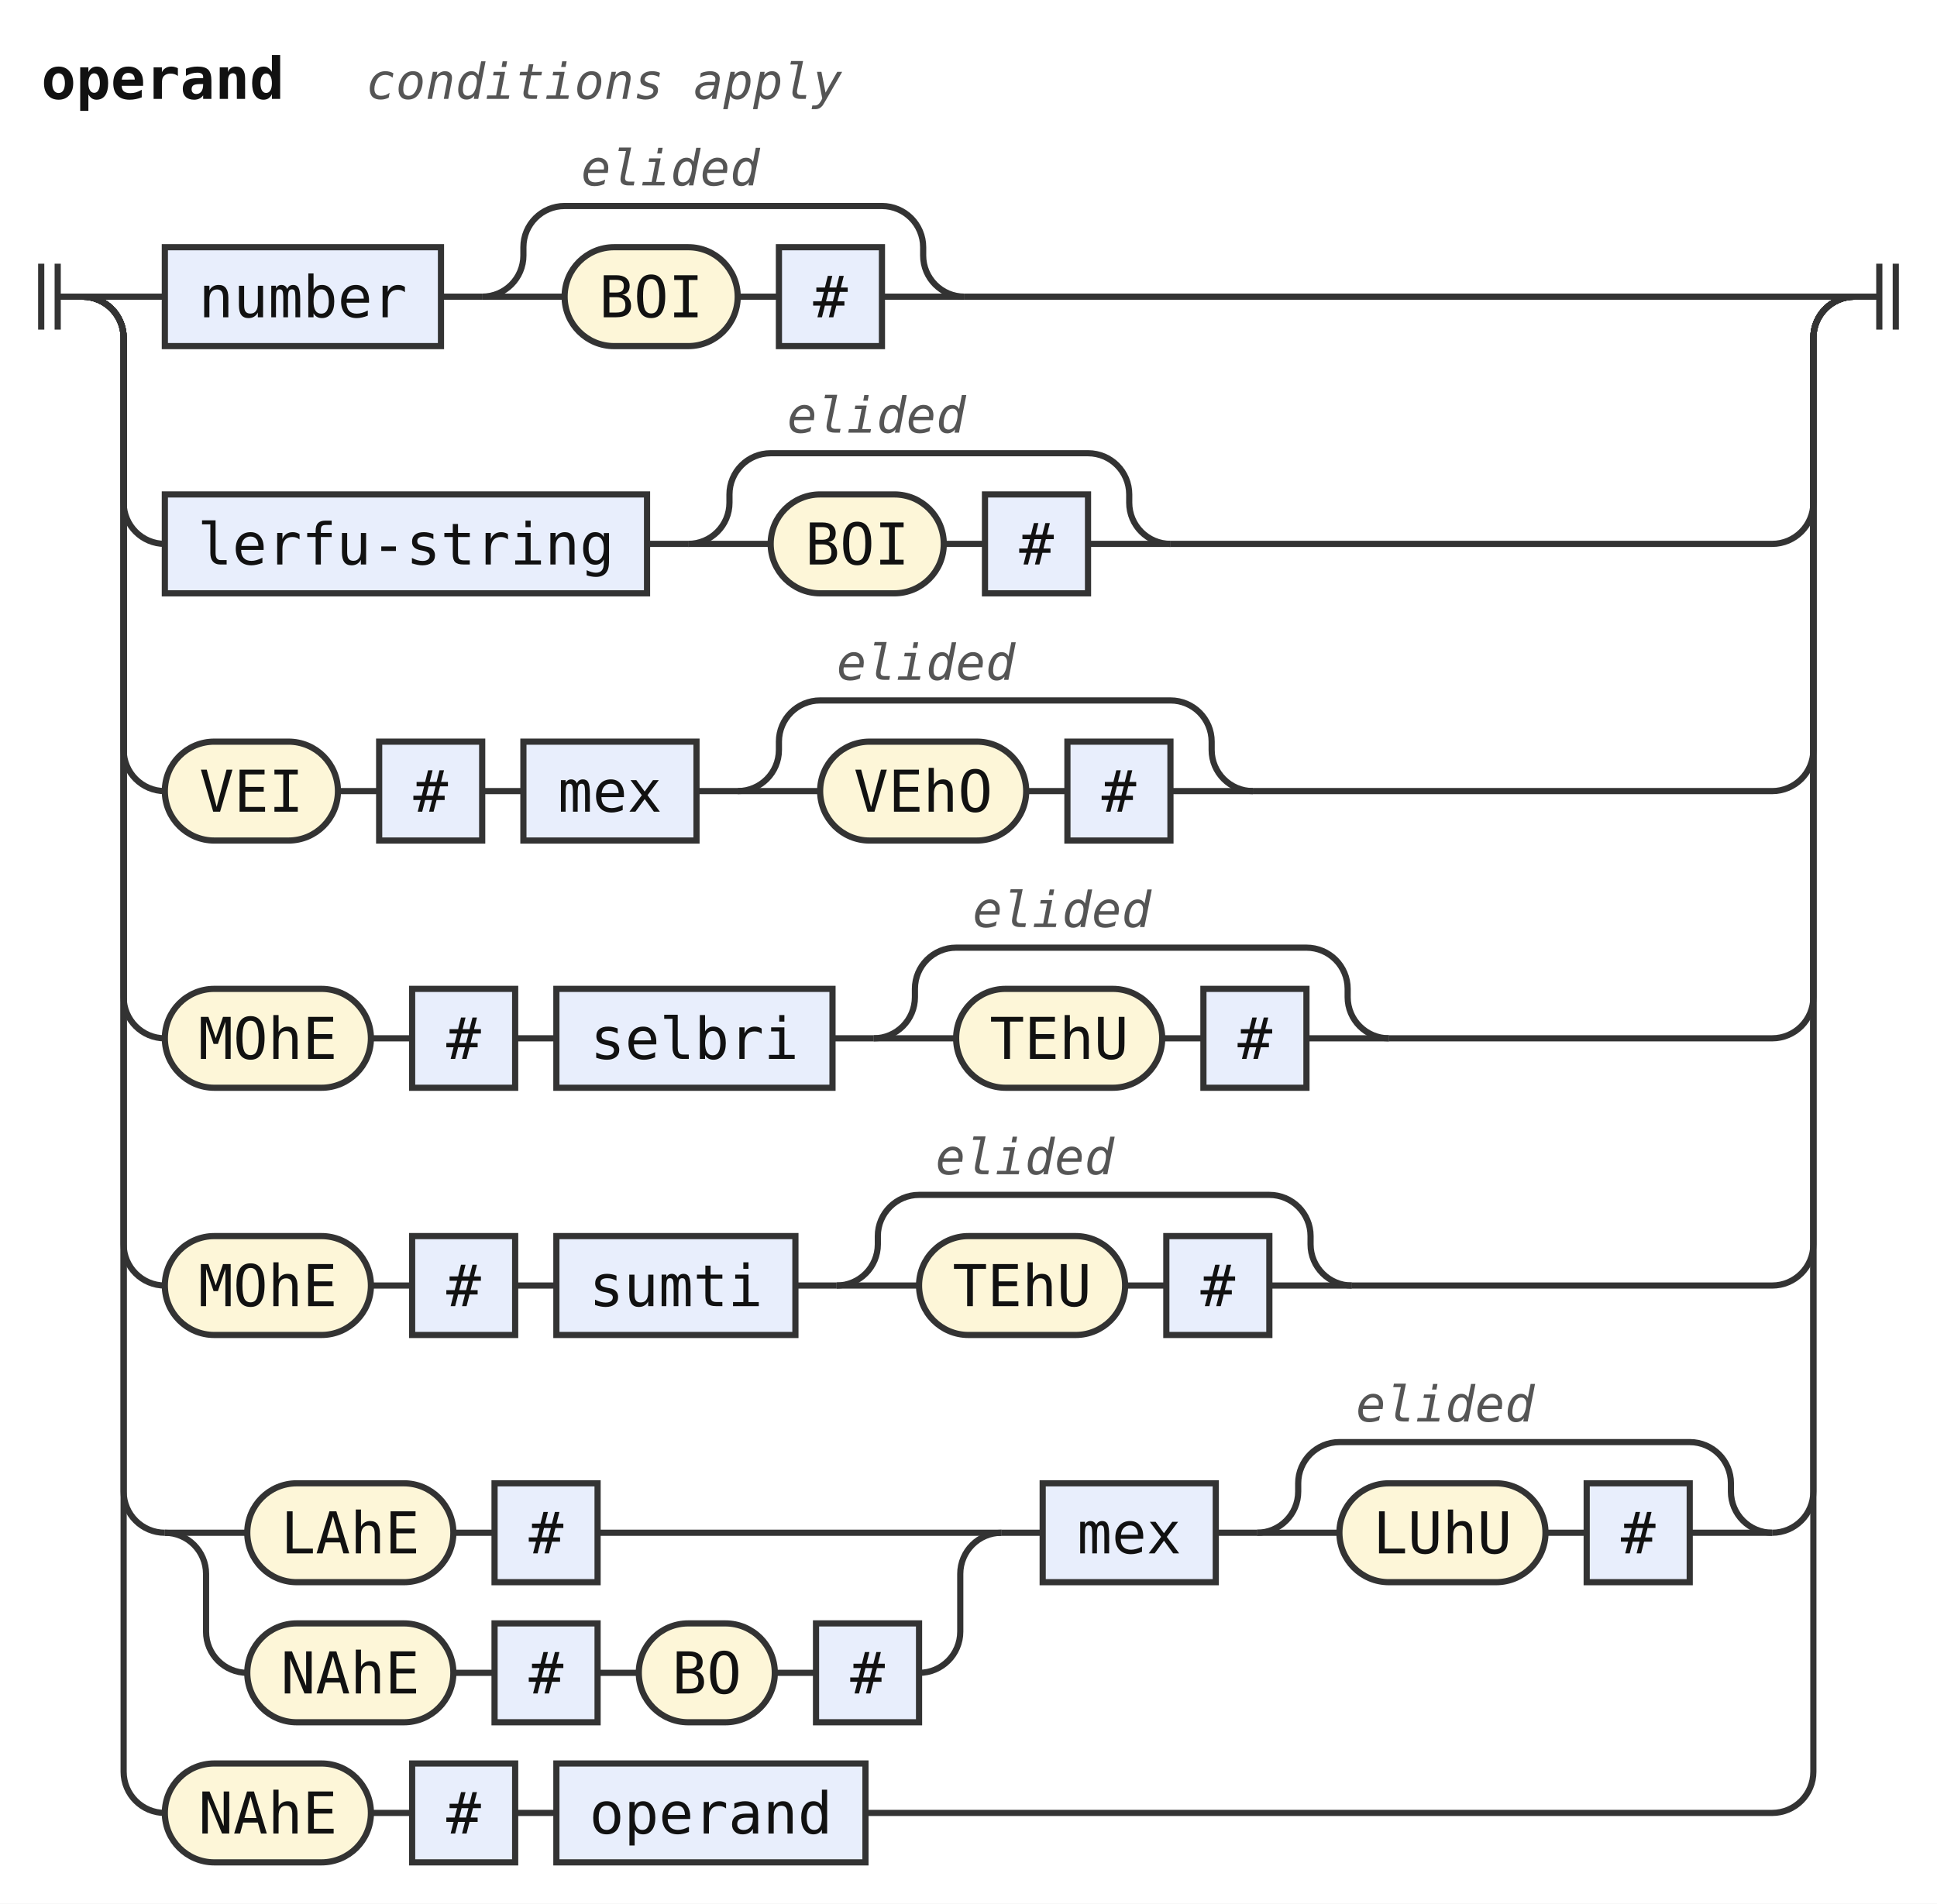
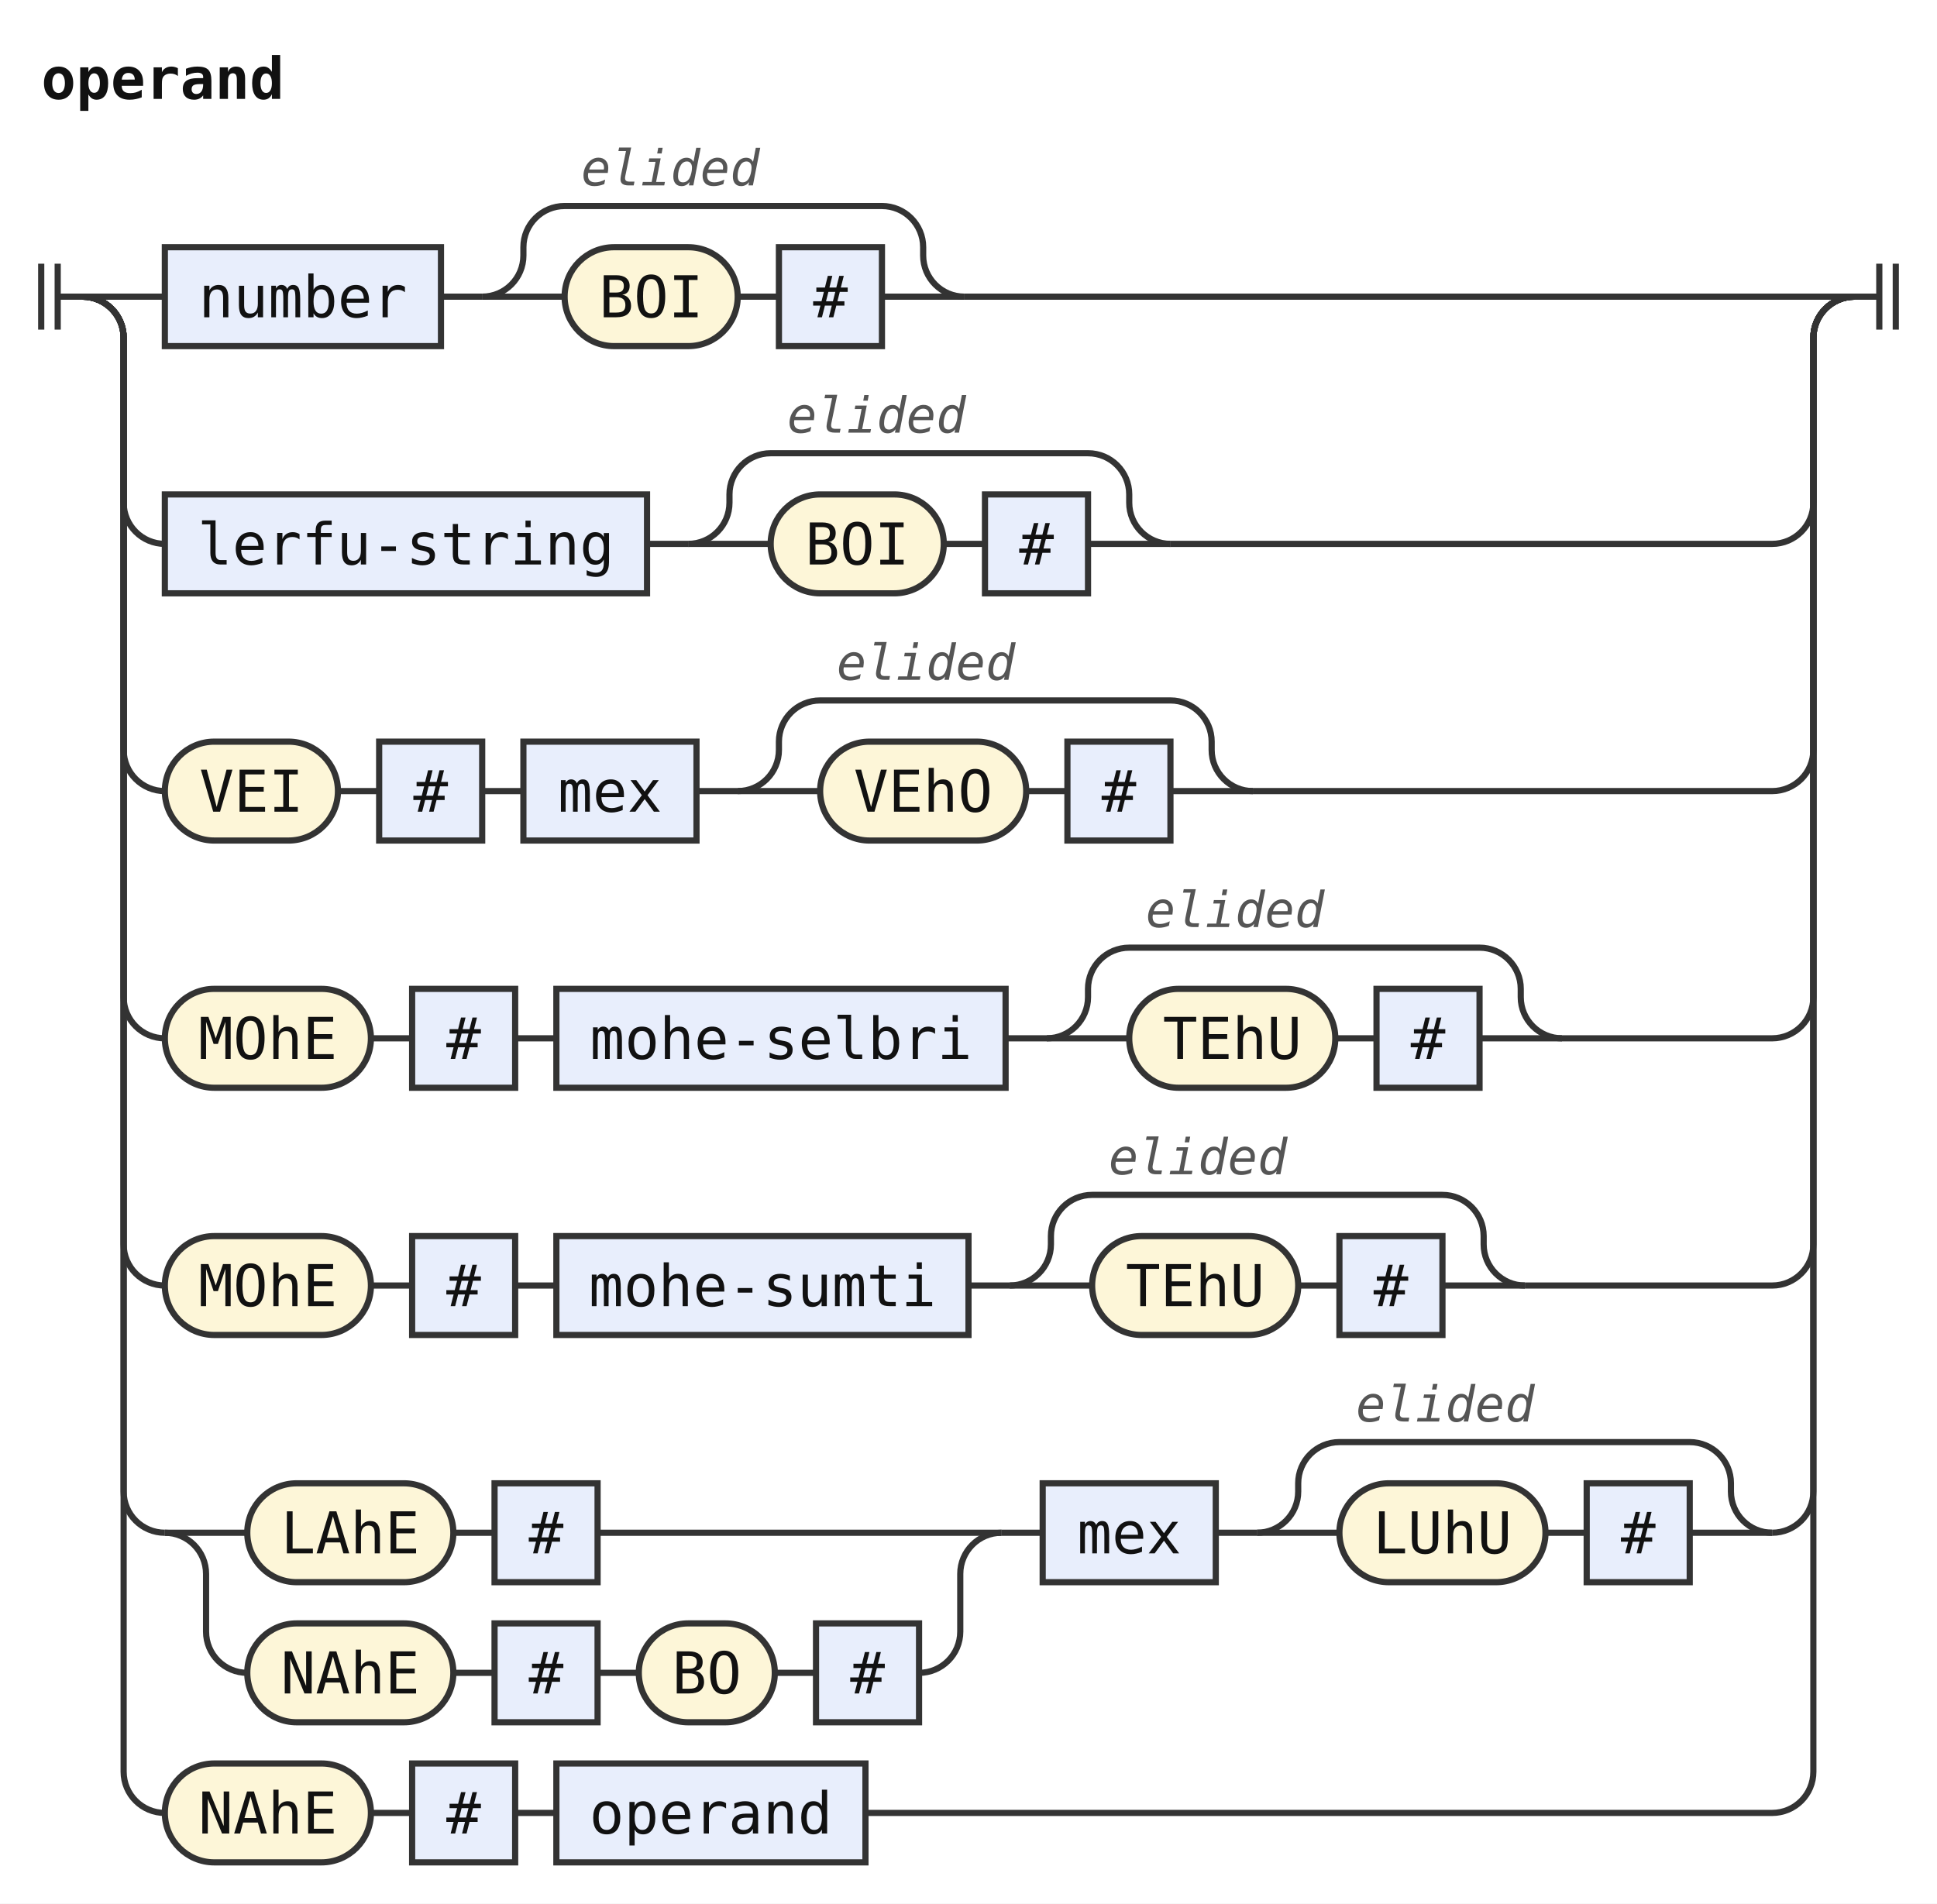
<svg xmlns="http://www.w3.org/2000/svg" width="470" height="462" viewBox="0 0 470 462" role="img" aria-label="Railroad diagram of the rule operand">
  <style>path{fill:none;stroke:#333;stroke-width:1.5}.rule rect{fill:#e8eefc;stroke:#333;stroke-width:1.5}.terminal rect{fill:#fdf6d8;stroke:#333;stroke-width:1.5}text{font-family:ui-monospace,SFMono-Regular,Menlo,Consolas,"DejaVu Sans Mono","Liberation Mono",monospace;font-size:14px;fill:#111;text-anchor:middle}text.label{font-size:12px;font-style:italic;fill:#555;text-anchor:start}text.title{font-weight:bold;text-anchor:start}</style>
  <rect width="100%" height="100%" fill="#fff" />
  <text class="title" x="10" y="24" textLength="58.8" lengthAdjust="spacingAndGlyphs">operand</text>
-   <text class="label" x="88.8" y="24" textLength="115.2" lengthAdjust="spacingAndGlyphs">conditions apply</text>
  <path d="M10 64v16m4 -16v16M14 72h6" />
  <path d="M20 72h20" />
  <g class="rule">
    <rect x="40" y="60" width="67" height="24" rx="0" />
    <text x="73.5" y="77" textLength="50.4" lengthAdjust="spacingAndGlyphs">number</text>
  </g>
  <path d="M107 72h10" />
  <path d="M117 72h20" />
  <g class="terminal">
    <rect x="137" y="60" width="42" height="24" rx="12" />
    <text x="158" y="77" textLength="25.2" lengthAdjust="spacingAndGlyphs">BOI</text>
  </g>
  <path d="M179 72h10" />
  <g class="rule">
    <rect x="189" y="60" width="25" height="24" rx="0" />
    <text x="201.5" y="77" textLength="8.4" lengthAdjust="spacingAndGlyphs">#</text>
  </g>
  <path d="M214 72H234" />
  <path d="M117 72a10 10 0 0 0 10 -10V60a10 10 0 0 1 10 -10H214a10 10 0 0 1 10 10V62a10 10 0 0 0 10 10" />
  <text class="label" x="141" y="45" textLength="43.2" lengthAdjust="spacingAndGlyphs">elided</text>
  <path d="M234 72H450" />
  <path d="M20 72a10 10 0 0 1 10 10V122a10 10 0 0 0 10 10" />
  <g class="rule">
    <rect x="40" y="120" width="117" height="24" rx="0" />
    <text x="98.5" y="137" textLength="100.8" lengthAdjust="spacingAndGlyphs">lerfu-string</text>
  </g>
  <path d="M157 132h10" />
  <path d="M167 132h20" />
  <g class="terminal">
    <rect x="187" y="120" width="42" height="24" rx="12" />
    <text x="208" y="137" textLength="25.2" lengthAdjust="spacingAndGlyphs">BOI</text>
  </g>
  <path d="M229 132h10" />
  <g class="rule">
    <rect x="239" y="120" width="25" height="24" rx="0" />
    <text x="251.5" y="137" textLength="8.4" lengthAdjust="spacingAndGlyphs">#</text>
  </g>
  <path d="M264 132H284" />
  <path d="M167 132a10 10 0 0 0 10 -10V120a10 10 0 0 1 10 -10H264a10 10 0 0 1 10 10V122a10 10 0 0 0 10 10" />
  <text class="label" x="191" y="105" textLength="43.2" lengthAdjust="spacingAndGlyphs">elided</text>
  <path d="M284 132H430a10 10 0 0 0 10 -10V82a10 10 0 0 1 10 -10" />
  <path d="M20 72a10 10 0 0 1 10 10V182a10 10 0 0 0 10 10" />
  <g class="terminal">
    <rect x="40" y="180" width="42" height="24" rx="12" />
    <text x="61" y="197" textLength="25.2" lengthAdjust="spacingAndGlyphs">VEI</text>
  </g>
  <path d="M82 192h10" />
  <g class="rule">
    <rect x="92" y="180" width="25" height="24" rx="0" />
    <text x="104.5" y="197" textLength="8.4" lengthAdjust="spacingAndGlyphs">#</text>
  </g>
  <path d="M117 192h10" />
  <g class="rule">
    <rect x="127" y="180" width="42" height="24" rx="0" />
    <text x="148" y="197" textLength="25.2" lengthAdjust="spacingAndGlyphs">mex</text>
  </g>
  <path d="M169 192h10" />
  <path d="M179 192h20" />
  <g class="terminal">
    <rect x="199" y="180" width="50" height="24" rx="12" />
    <text x="224" y="197" textLength="33.6" lengthAdjust="spacingAndGlyphs">VEhO</text>
  </g>
  <path d="M249 192h10" />
  <g class="rule">
    <rect x="259" y="180" width="25" height="24" rx="0" />
    <text x="271.5" y="197" textLength="8.4" lengthAdjust="spacingAndGlyphs">#</text>
  </g>
  <path d="M284 192H304" />
  <path d="M179 192a10 10 0 0 0 10 -10V180a10 10 0 0 1 10 -10H284a10 10 0 0 1 10 10V182a10 10 0 0 0 10 10" />
  <text class="label" x="203" y="165" textLength="43.2" lengthAdjust="spacingAndGlyphs">elided</text>
  <path d="M304 192H430a10 10 0 0 0 10 -10V82a10 10 0 0 1 10 -10" />
  <path d="M20 72a10 10 0 0 1 10 10V242a10 10 0 0 0 10 10" />
  <g class="terminal">
    <rect x="40" y="240" width="50" height="24" rx="12" />
    <text x="65" y="257" textLength="33.6" lengthAdjust="spacingAndGlyphs">MOhE</text>
  </g>
  <path d="M90 252h10" />
  <g class="rule">
    <rect x="100" y="240" width="25" height="24" rx="0" />
    <text x="112.5" y="257" textLength="8.4" lengthAdjust="spacingAndGlyphs">#</text>
  </g>
  <path d="M125 252h10" />
  <g class="rule">
-     <rect x="135" y="240" width="67" height="24" rx="0" />
-     <text x="168.5" y="257" textLength="50.4" lengthAdjust="spacingAndGlyphs">selbri</text>
-   </g>
-   <path d="M202 252h10" />
-   <path d="M212 252h20" />
-   <g class="terminal">
-     <rect x="232" y="240" width="50" height="24" rx="12" />
-     <text x="257" y="257" textLength="33.6" lengthAdjust="spacingAndGlyphs">TEhU</text>
-   </g>
-   <path d="M282 252h10" />
-   <g class="rule">
-     <rect x="292" y="240" width="25" height="24" rx="0" />
-     <text x="304.5" y="257" textLength="8.4" lengthAdjust="spacingAndGlyphs">#</text>
-   </g>
-   <path d="M317 252H337" />
-   <path d="M212 252a10 10 0 0 0 10 -10V240a10 10 0 0 1 10 -10H317a10 10 0 0 1 10 10V242a10 10 0 0 0 10 10" />
-   <text class="label" x="236" y="225" textLength="43.2" lengthAdjust="spacingAndGlyphs">elided</text>
-   <path d="M337 252H430a10 10 0 0 0 10 -10V82a10 10 0 0 1 10 -10" />
+     <rect x="135" y="240" width="109" height="24" rx="0" />
+     <text x="189.5" y="257" textLength="92.4" lengthAdjust="spacingAndGlyphs">mohe-selbri</text>
+   </g>
+   <path d="M244 252h10" />
+   <path d="M254 252h20" />
+   <g class="terminal">
+     <rect x="274" y="240" width="50" height="24" rx="12" />
+     <text x="299" y="257" textLength="33.6" lengthAdjust="spacingAndGlyphs">TEhU</text>
+   </g>
+   <path d="M324 252h10" />
+   <g class="rule">
+     <rect x="334" y="240" width="25" height="24" rx="0" />
+     <text x="346.5" y="257" textLength="8.4" lengthAdjust="spacingAndGlyphs">#</text>
+   </g>
+   <path d="M359 252H379" />
+   <path d="M254 252a10 10 0 0 0 10 -10V240a10 10 0 0 1 10 -10H359a10 10 0 0 1 10 10V242a10 10 0 0 0 10 10" />
+   <text class="label" x="278" y="225" textLength="43.2" lengthAdjust="spacingAndGlyphs">elided</text>
+   <path d="M379 252H430a10 10 0 0 0 10 -10V82a10 10 0 0 1 10 -10" />
  <path d="M20 72a10 10 0 0 1 10 10V302a10 10 0 0 0 10 10" />
  <g class="terminal">
    <rect x="40" y="300" width="50" height="24" rx="12" />
    <text x="65" y="317" textLength="33.6" lengthAdjust="spacingAndGlyphs">MOhE</text>
  </g>
  <path d="M90 312h10" />
  <g class="rule">
    <rect x="100" y="300" width="25" height="24" rx="0" />
    <text x="112.5" y="317" textLength="8.4" lengthAdjust="spacingAndGlyphs">#</text>
  </g>
  <path d="M125 312h10" />
  <g class="rule">
-     <rect x="135" y="300" width="58" height="24" rx="0" />
-     <text x="164" y="317" textLength="42" lengthAdjust="spacingAndGlyphs">sumti</text>
-   </g>
-   <path d="M193 312h10" />
-   <path d="M203 312h20" />
-   <g class="terminal">
-     <rect x="223" y="300" width="50" height="24" rx="12" />
-     <text x="248" y="317" textLength="33.6" lengthAdjust="spacingAndGlyphs">TEhU</text>
-   </g>
-   <path d="M273 312h10" />
-   <g class="rule">
-     <rect x="283" y="300" width="25" height="24" rx="0" />
-     <text x="295.5" y="317" textLength="8.4" lengthAdjust="spacingAndGlyphs">#</text>
-   </g>
-   <path d="M308 312H328" />
-   <path d="M203 312a10 10 0 0 0 10 -10V300a10 10 0 0 1 10 -10H308a10 10 0 0 1 10 10V302a10 10 0 0 0 10 10" />
-   <text class="label" x="227" y="285" textLength="43.2" lengthAdjust="spacingAndGlyphs">elided</text>
-   <path d="M328 312H430a10 10 0 0 0 10 -10V82a10 10 0 0 1 10 -10" />
+     <rect x="135" y="300" width="100" height="24" rx="0" />
+     <text x="185" y="317" textLength="84" lengthAdjust="spacingAndGlyphs">mohe-sumti</text>
+   </g>
+   <path d="M235 312h10" />
+   <path d="M245 312h20" />
+   <g class="terminal">
+     <rect x="265" y="300" width="50" height="24" rx="12" />
+     <text x="290" y="317" textLength="33.6" lengthAdjust="spacingAndGlyphs">TEhU</text>
+   </g>
+   <path d="M315 312h10" />
+   <g class="rule">
+     <rect x="325" y="300" width="25" height="24" rx="0" />
+     <text x="337.5" y="317" textLength="8.4" lengthAdjust="spacingAndGlyphs">#</text>
+   </g>
+   <path d="M350 312H370" />
+   <path d="M245 312a10 10 0 0 0 10 -10V300a10 10 0 0 1 10 -10H350a10 10 0 0 1 10 10V302a10 10 0 0 0 10 10" />
+   <text class="label" x="269" y="285" textLength="43.2" lengthAdjust="spacingAndGlyphs">elided</text>
+   <path d="M370 312H430a10 10 0 0 0 10 -10V82a10 10 0 0 1 10 -10" />
  <path d="M20 72a10 10 0 0 1 10 10V362a10 10 0 0 0 10 10" />
  <path d="M40 372h20" />
  <g class="terminal">
    <rect x="60" y="360" width="50" height="24" rx="12" />
    <text x="85" y="377" textLength="33.6" lengthAdjust="spacingAndGlyphs">LAhE</text>
  </g>
  <path d="M110 372h10" />
  <g class="rule">
    <rect x="120" y="360" width="25" height="24" rx="0" />
    <text x="132.5" y="377" textLength="8.4" lengthAdjust="spacingAndGlyphs">#</text>
  </g>
  <path d="M145 372H243" />
  <path d="M40 372a10 10 0 0 1 10 10V396a10 10 0 0 0 10 10" />
  <g class="terminal">
    <rect x="60" y="394" width="50" height="24" rx="12" />
    <text x="85" y="411" textLength="33.6" lengthAdjust="spacingAndGlyphs">NAhE</text>
  </g>
  <path d="M110 406h10" />
  <g class="rule">
    <rect x="120" y="394" width="25" height="24" rx="0" />
    <text x="132.5" y="411" textLength="8.4" lengthAdjust="spacingAndGlyphs">#</text>
  </g>
  <path d="M145 406h10" />
  <g class="terminal">
    <rect x="155" y="394" width="33" height="24" rx="12" />
    <text x="171.5" y="411" textLength="16.8" lengthAdjust="spacingAndGlyphs">BO</text>
  </g>
  <path d="M188 406h10" />
  <g class="rule">
    <rect x="198" y="394" width="25" height="24" rx="0" />
    <text x="210.5" y="411" textLength="8.4" lengthAdjust="spacingAndGlyphs">#</text>
  </g>
  <path d="M223 406H223a10 10 0 0 0 10 -10V382a10 10 0 0 1 10 -10" />
  <path d="M243 372h10" />
  <g class="rule">
    <rect x="253" y="360" width="42" height="24" rx="0" />
    <text x="274" y="377" textLength="25.2" lengthAdjust="spacingAndGlyphs">mex</text>
  </g>
  <path d="M295 372h10" />
  <path d="M305 372h20" />
  <g class="terminal">
    <rect x="325" y="360" width="50" height="24" rx="12" />
    <text x="350" y="377" textLength="33.6" lengthAdjust="spacingAndGlyphs">LUhU</text>
  </g>
  <path d="M375 372h10" />
  <g class="rule">
    <rect x="385" y="360" width="25" height="24" rx="0" />
    <text x="397.5" y="377" textLength="8.4" lengthAdjust="spacingAndGlyphs">#</text>
  </g>
  <path d="M410 372H430" />
  <path d="M305 372a10 10 0 0 0 10 -10V360a10 10 0 0 1 10 -10H410a10 10 0 0 1 10 10V362a10 10 0 0 0 10 10" />
  <text class="label" x="329" y="345" textLength="43.2" lengthAdjust="spacingAndGlyphs">elided</text>
  <path d="M430 372H430a10 10 0 0 0 10 -10V82a10 10 0 0 1 10 -10" />
  <path d="M20 72a10 10 0 0 1 10 10V430a10 10 0 0 0 10 10" />
  <g class="terminal">
    <rect x="40" y="428" width="50" height="24" rx="12" />
    <text x="65" y="445" textLength="33.6" lengthAdjust="spacingAndGlyphs">NAhE</text>
  </g>
  <path d="M90 440h10" />
  <g class="rule">
    <rect x="100" y="428" width="25" height="24" rx="0" />
    <text x="112.5" y="445" textLength="8.4" lengthAdjust="spacingAndGlyphs">#</text>
  </g>
  <path d="M125 440h10" />
  <g class="rule">
    <rect x="135" y="428" width="75" height="24" rx="0" />
    <text x="172.5" y="445" textLength="58.8" lengthAdjust="spacingAndGlyphs">operand</text>
  </g>
  <path d="M210 440H430a10 10 0 0 0 10 -10V82a10 10 0 0 1 10 -10" />
  <path d="M450 72h6m0 -8v16m4 -16v16" />
</svg>
